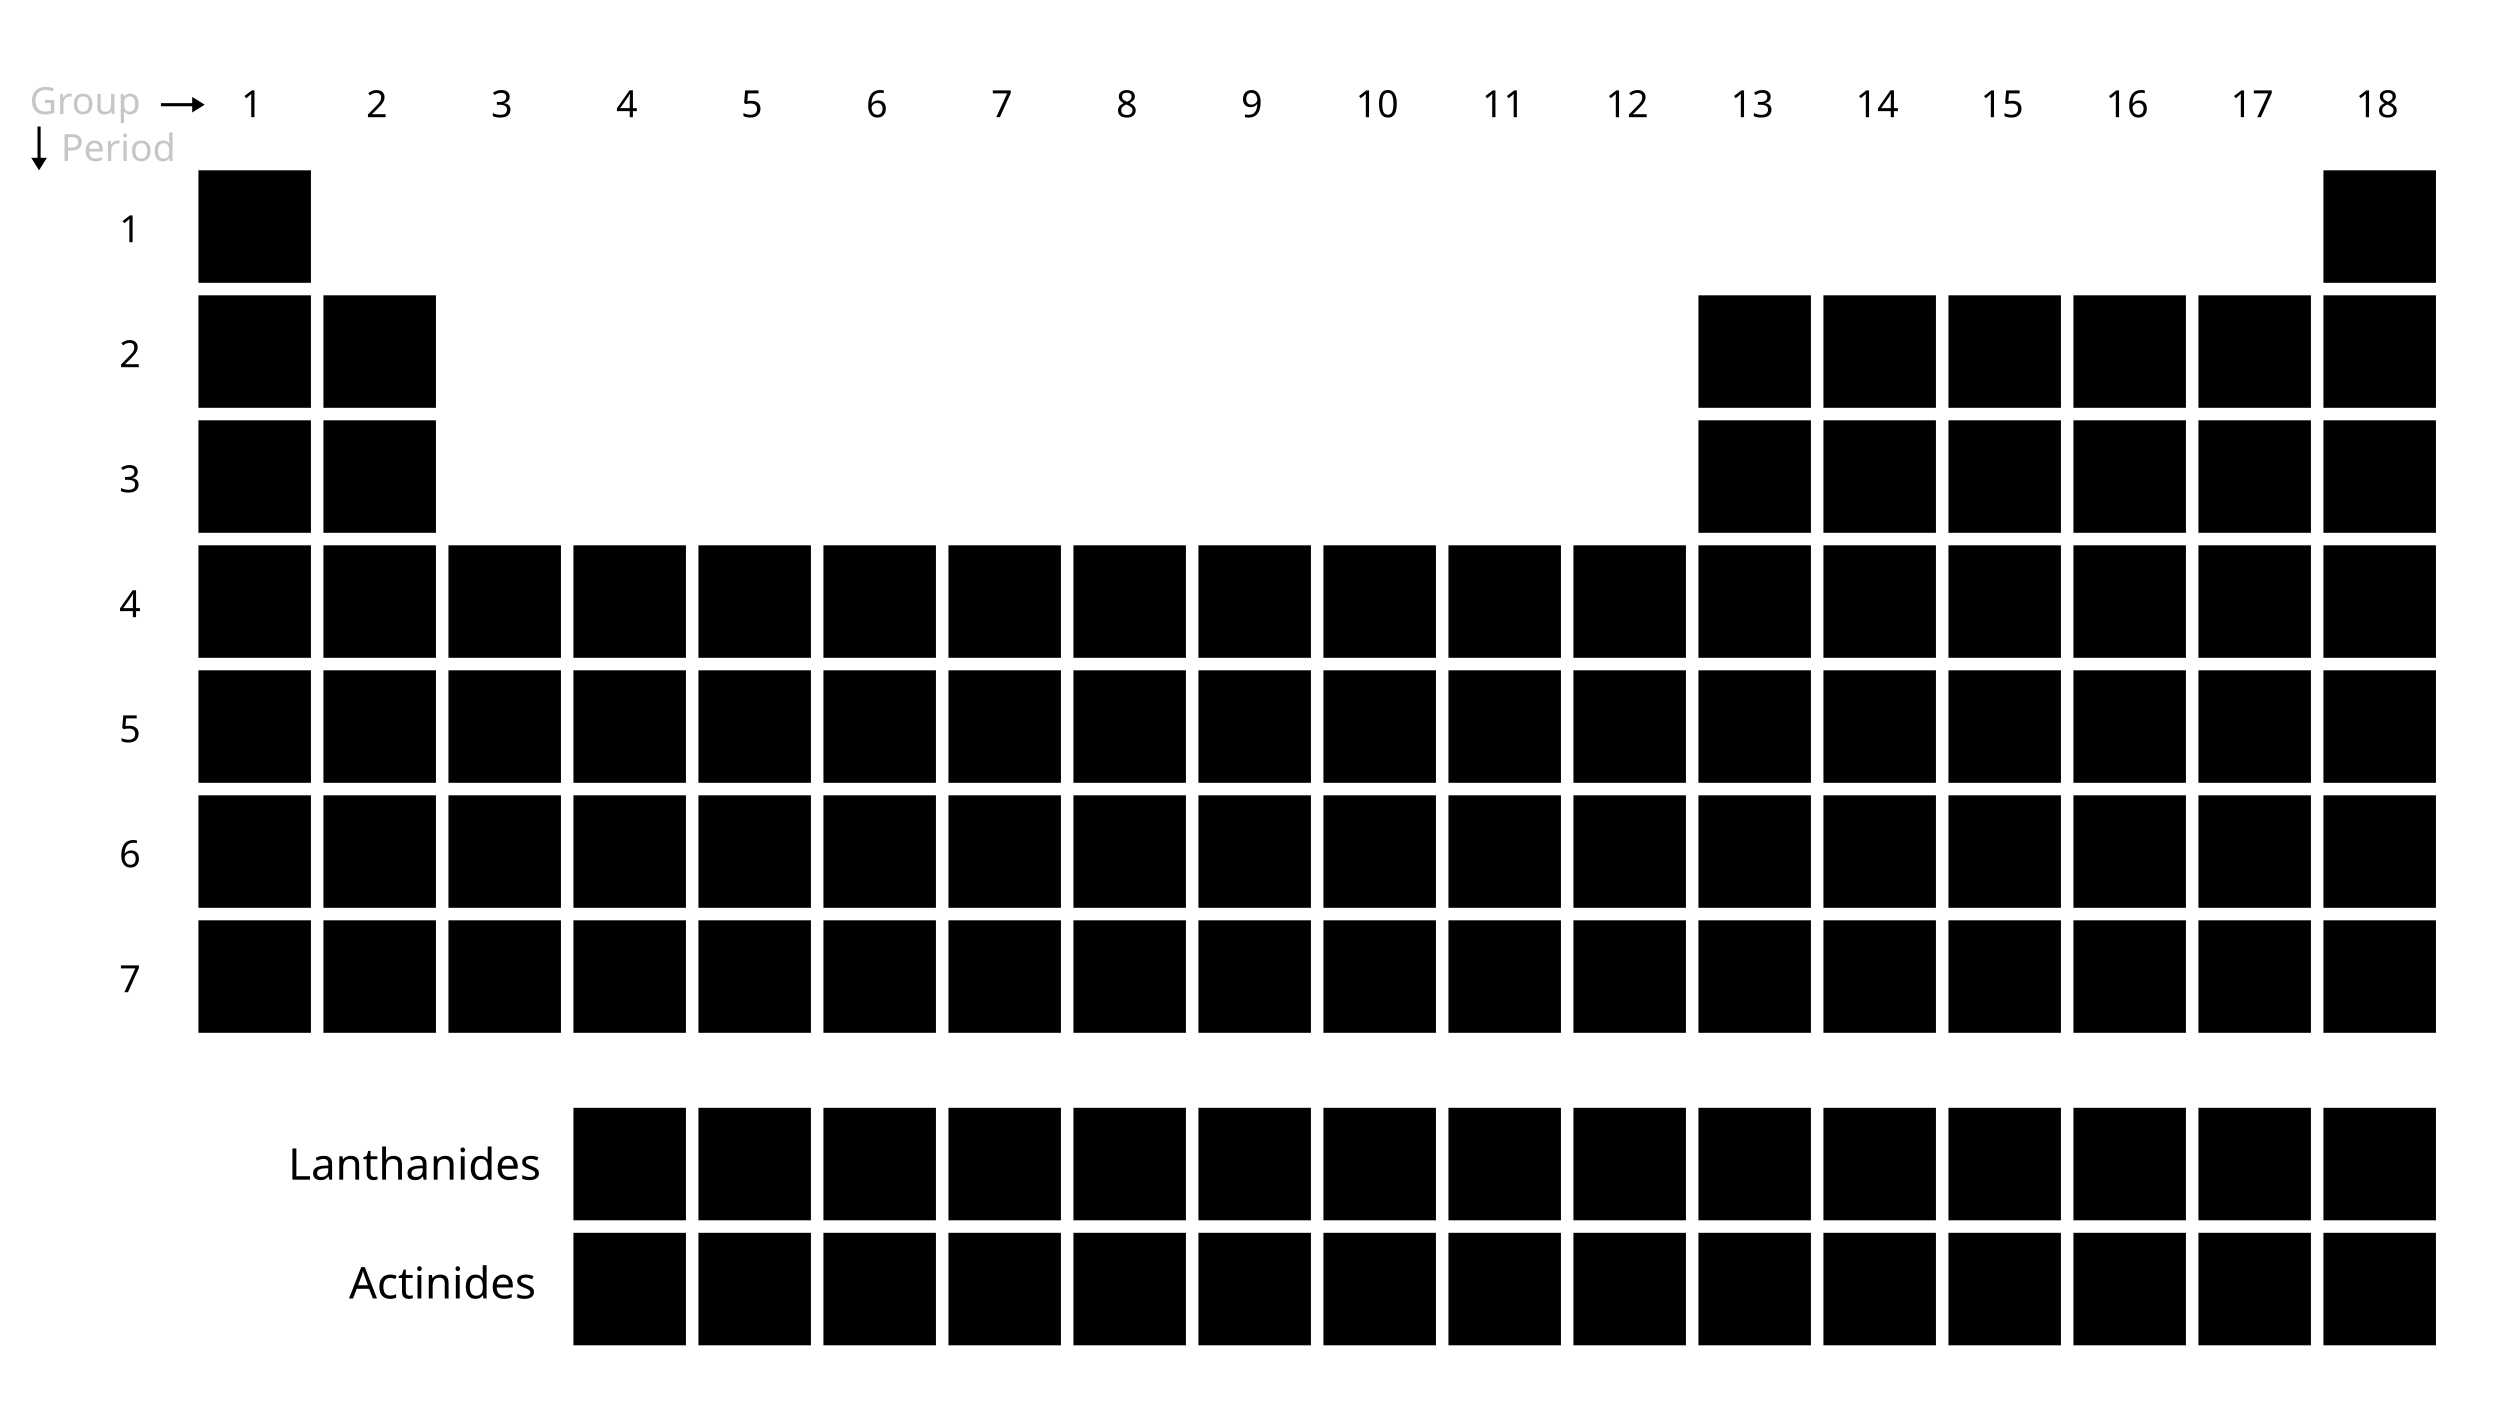
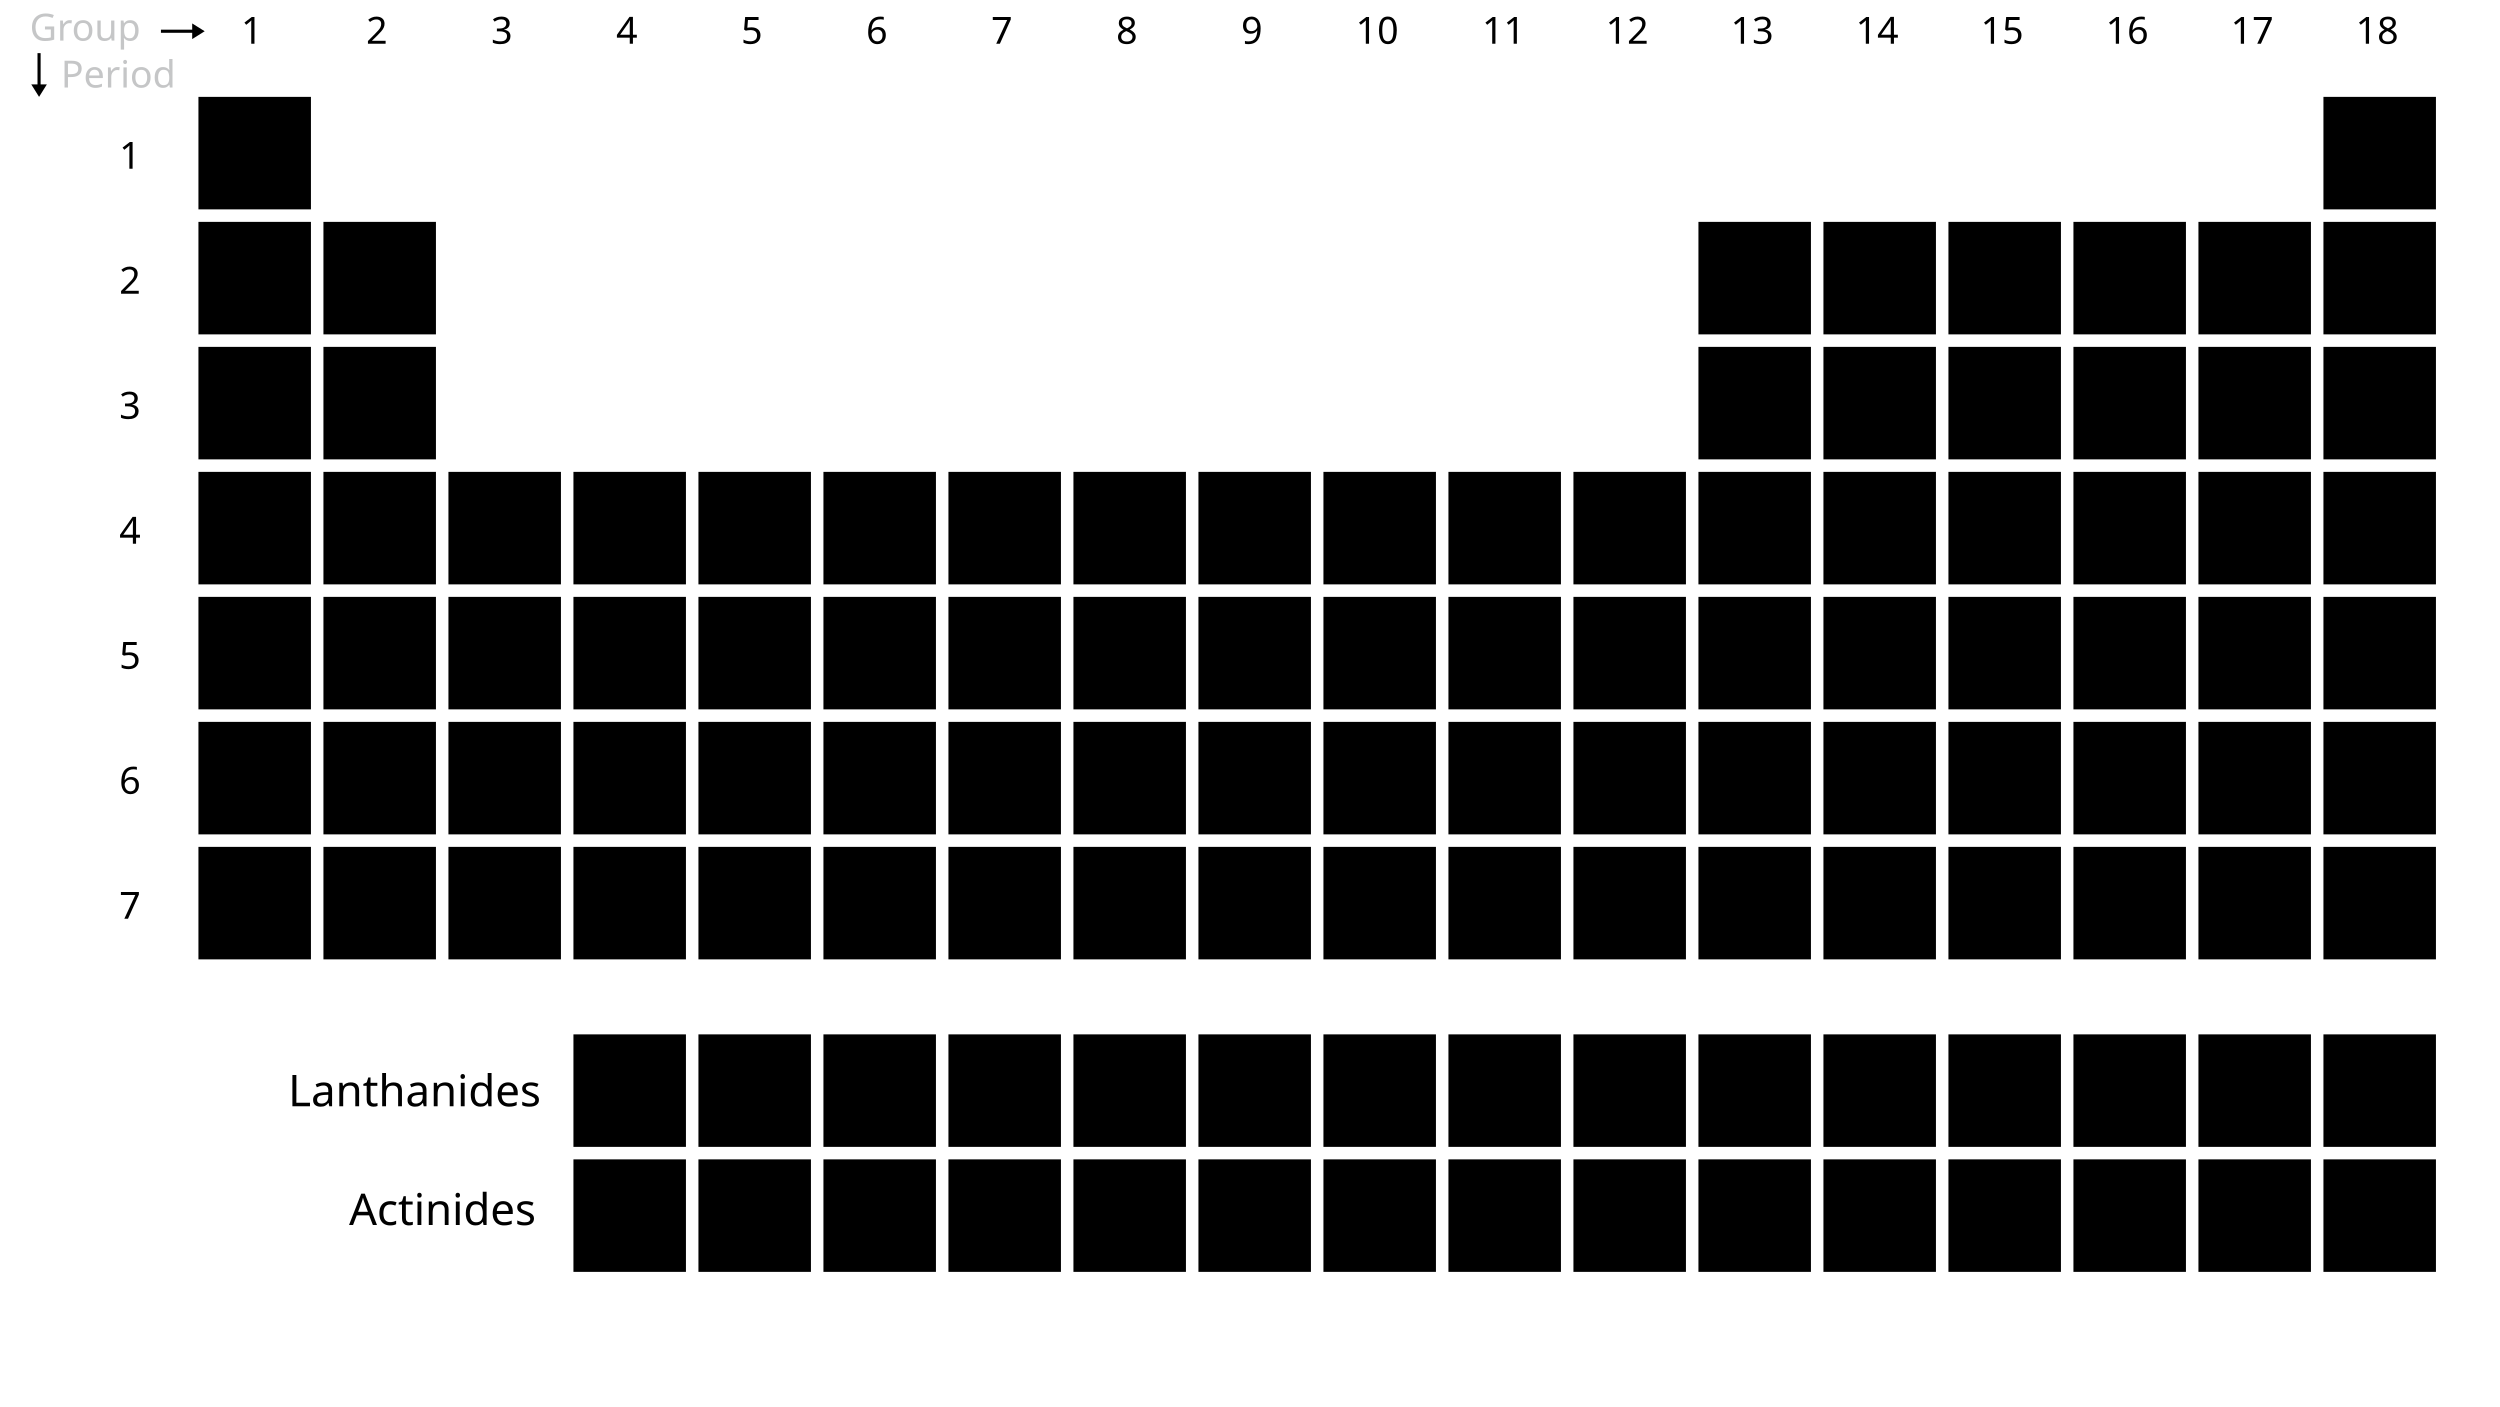
<svg xmlns="http://www.w3.org/2000/svg" version="1.1" id="Layer_1" x="0px" y="0px" viewBox="0 0 800 450" xml:space="preserve">
  <style type="text/css">
	
- 	.funni{fill:#c5c6c7;!important}
+ 	.funni{fill:#c5c6c7!important;}
	.st2{font-family:'ArialMT';}
	.st3{font-size:12px;}
	.st4{font-size:14px;}
	.top{z-index:1000;}
</style>
-   <g transform="translate(-.5,-56.5)">
+   <g transform="translate(-.5,-80)">
    <path class="st0" id="empty" d="M144,387v-36h36v36H144z" />
    <path class="st0" id="empty" d="M144,347v-36h36v36H144z" />
    <g class="top">
      <g id="Unclass" transform="translate(384,387)">
        <path id="Mt" class="Mt Meitnerium" d="M0,0v-36h36V0H0z" />
        <path id="Ds" class="Ds Darmstadtium" d="M40,0v-36h36V0H40z" />
        <path id="Rg" class="Rg Roentgenium" d="M80,0v-36h36V0H80z" />
        <path id="Nh" class="Nh Nihonium" d="M160,0v-36h36V0H160z" />
        <path id="Fl" class="Fl Flerovium" d="M200,0v-36h36V0H200z" />
        <path id="Mc" class="Mc Moscovium" d="M240,0v-36h36V0H240z" />
        <path id="Lv" class="Lv Livermorium" d="M280,0v-36h36V0H280z" />
        <path id="Ts" class="Ts Tennessine" d="M320,0v-36h36V0H320z" />
        <path id="Og" class="Og Oganesson" d="M360,0v-36h36V0H360z" />
      </g>
      <g id="NonMetals">
        <path id="H" class="H Hydrogen" d="M64,147v-36h36v36H64z" />
        <path id="Se" class="Se Selenium" d="M664,267v-36h36v36H664z" />
        <path id="P" class="P Phosphorus" d="M624,227v-36h36v36H624z" />
        <path id="S" class="S Sulfur" d="M664,227v-36h36v36H664z" />
        <path id="C" class="C Carbon" d="M584,187v-36h36v36H584z" />
        <path id="N" class="N Nitrogen" d="M624,187v-36h36v36H624z" />
        <path id="O" class="O Oxygen" d="M664,187v-36h36v36H664z" />
      </g>
      <g id="AlkaliMetals" transform="translate(64)">
        <path id="Fr" class="Fr Francium" d="M0,387v-36h36v36H0z" />
        <path id="Cs" class="Cs Cesium" d="M0,347v-36h36v36H0z" />
        <path id="K" class="K Potassium" d="M0,267v-36h36v36H0z" />
        <path id="Na" class="Na Sodium" d="M0,227v-36h36v36H0z" />
        <path id="Li" class="Li Lithium" d="M0,187v-36h36v36H0z" />
        <path id="Rb" class="Rb Rubidium" d="M0,307v-36h36v36H0z" />
      </g>
      <g id="EarthMetals" transform="translate(104,187)">
        <path id="Be" class="Be Beryllium" d="M0,0v-36h36V0H0z" />
        <path id="Mg" class="Mg Magnesium" d="M0,40V4h36v36H0z" />
        <path id="Ca" class="Ca Calcium" d="M0,80V44h36v36H0z" />
        <path id="Sr" class="Sr Strontium" d="M0,120V84h36v36H0z" />
        <path id="Ba" class="Ba Barium" d="M0,160v-36h36v36H0z" />
        <path id="Ra" class="Ra Radium" d="M0,200v-36h36v36H0z" />
      </g>
      <g id="SemiMetals">
        <path id="B" class="B Boron" d="M544,187v-36h36v36H544z" />
        <path id="Si" class="Si Silicon" d="M584,227v-36h36v36H584z" />
        <path id="Ge" class="Ge Germanium" d="M584,267v-36h36v36H584z" />
        <path id="As" class="As Arsenic" d="M624,267v-36h36v36H624z" />
        <path id="Sb" class="Sb Antimony" d="M624,307v-36h36v36H624z" />
        <path id="Te" class="Te Tellurium" d="M664,307v-36h36v36H664z" />
        <path id="Po" class="Po Polonium" d="M664,347v-36h36v36H664z" />
      </g>
      <g id="Halogens" transform="translate(704,187)">
        <path id="F" class="F Fluorine" d="M0,0v-36h36V0H0z" />
        <path id="Cl" class="Cl Chlorine" d="M0,40V4h36v36H0z" />
        <path id="Br" class="Br Bromine" d="M0,80V44h36v36H0z" />
        <path id="I" class="I Iodine" d="M0,120V84h36v36H0z" />
        <path id="At" class="At Astatine" d="M0,160v-36h36v36H0z" />
      </g>
      <g id="InertGases" transform="translate(744,147)">
        <path id="He" class="He Helium" d="M0,0v-36h36V0H0z" />
        <path id="Ne" class="Ne Neon" d="M0,40V4h36v36H0z" />
        <path id="Ar" class="Ar Argon" d="M0,80V44h36v36H0z" />
        <path id="Kr" class="Kr Krypton" d="M0,120V84h36v36H0z" />
        <path id="Xe" class="Xe Xenon" d="M0,160v-36h36v36H0z" />
        <path id="Rn" class="Rn Radon" d="M0,200v-36h36v36H0z" />
      </g>
      <g id="PTMetals">
        <path id="Al" class="Al Aluminum" d="M544,227v-36h36v36H544z" />
        <path id="Ga" class="Ga Gallium" d="M544,267v-36h36v36H544z" />
        <path id="In" class="In Indium" d="M544,307v-36h36v36H544z" />
        <path id="Tl" class="Tl Thallium" d="M544,347v-36h36v36H544z" />
        <path id="Sn" class="Sn Tin" d="M584,307v-36h36v36H584z" />
        <path id="Pb" class="Pb Lead" d="M584,347v-36h36v36H584z" />
        <path id="Bi" class="Bi Bismuth" d="M624,347v-36h36v36H624z" />
      </g>
      <g id="TransMetals" transform="translate(184,267)">
        <path id="Rf" class="Rf Rutherfordium" d="M0,120V84h36v36H0z" />
        <path id="Db" class="Db Dubnium" d="M40,120V84h36v36H40z" />
        <path id="Sg" class="Sg Seaborgium" d="M80,120V84h36v36H80z" />
        <path id="Bh" class="Bh Bohrium" d="M120,120V84h36v36H120z" />
        <path id="Hs" class="Hs Hassium" d="M160,120V84h36v36H160z" />
        <path id="Cn" class="Cn Copernicium" d="M320,120V84h36v36H320z" />
        <path id="Hf" class="Hf Hafnium" d="M0,80V44h36v36H0z" />
        <path id="Ta" class="Ta Tantalum" d="M40,80V44h36v36H40z" />
        <path id="W" class="W Wolfram" d="M80,80V44h36v36H80z" />
        <path id="Re" class="Re Rhenium" d="M120,80V44h36v36H120z" />
        <path id="Os" class="Os Osmium" d="M160,80V44h36v36H160z" />
        <path id="Ir" class="Ir Iridium" d="M200,80V44h36v36H200z" />
        <path id="Pt" class="Pt Platinum" d="M240,80V44h36v36H240z" />
        <path id="Au" class="Au Gold" d="M280,80V44h36v36H280z" />
        <path id="Hg" class="Hg Mercury" d="M320,80V44h36v36H320z" />
        <path id="Y" class="Y Yttrium" d="M-40,40V4h36v36H-40z" />
        <path id="Zr" class="Zr Zirconium" d="M0,40V4h36v36H0z" />
        <path id="Nb" class="Nb Niobium" d="M40,40V4h36v36H40z" />
        <path id="Mo" class="Mo Molybdenum" d="M80,40V4h36v36H80z" />
        <path id="Tc" class="Tc Technetium" d="M120,40V4h36v36H120z" />
        <path id="Ru" class="Ru Ruthenium" d="M160,40V4h36v36H160z" />
        <path id="Rh" class="Rh Rhodium" d="M200,40V4h36v36H200z" />
        <path id="Pd" class="Pd Palladium" d="M240,40V4h36v36H240z" />
        <path id="Ag" class="Ag Silver" d="M280,40V4h36v36H280z" />
        <path id="Cd" class="Cd Cadmium" d="M320,40V4h36v36H320z" />
        <path id="Sc" class="Sc Scandium" d="M-40,0v-36h36V0H-40z" />
        <path id="Ti" class="Ti Titanium" d="M0,0v-36h36V0H0z" />
        <path id="V" class="V Vanadium" d="M40,0v-36h36V0H40z" />
        <path id="Cr" class="Cr Chromium" d="M80,0v-36h36V0H80z" />
        <path id="Mn" class="Mn Manganese" d="M120,0v-36h36V0H120z" />
        <path id="Fe" class="Fe Iron" d="M160,0v-36h36V0H160z" />
        <path id="Co" class="Co Cobalt" d="M200,0v-36h36V0H200z" />
        <path id="Ni" class="Ni Nickel" d="M240,0v-36h36V0H240z" />
        <path id="Cu" class="Cu Copper" d="M280,0v-36h36V0H280z" />
        <path id="Zn" class="Zn Zinc" d="M320,0v-36h36V0H320z" />
      </g>
      <g id="Lanths" transform="translate(184,447)">
        <path id="La" class="La Lanthanum" d="M0,0v-36h36V0H0z" />
        <path id="Ce" class="Ce Cerium" d="M40,0v-36h36V0H40z" />
        <path id="Pr" class="Pr Praseodymium" d="M80,0v-36h36V0H80z" />
        <path id="Nd" class="Nd Neodymium" d="M120,0v-36h36V0H120z" />
        <path id="Pm" class="Pm Promethium" d="M160,0v-36h36V0H160z" />
        <path id="Sm" class="Sm Samarium" d="M200,0v-36h36V0H200z" />
        <path id="Eu" class="Eu Europium" d="M240,0v-36h36V0H240z" />
        <path id="Gd" class="Gd Gadolinium" d="M280,0v-36h36V0H280z" />
        <path id="Tb" class="Tb Terbium" d="M320,0v-36h36V0H320z" />
        <path id="Dy" class="Dy Dysprosium" d="M360,0v-36h36V0H360z" />
        <path id="Ho" class="Ho Holmium" d="M400,0v-36h36V0H400z" />
        <path id="Er" class="Er Erbium" d="M440,0v-36h36V0H440z" />
        <path id="Tm" class="Tm Thulium" d="M480,0v-36h36V0H480z" />
        <path id="Yb" class="Yb Ytterbium" d="M520,0v-36h36V0H520z" />
        <path id="Lu" class="Lu Lutetium" d="M560,0v-36h36V0H560z" />
      </g>
      <g id="Actins" transform="translate(184,487)">
        <path id="Ac" class="Ac Actinium" d="M0,0v-36h36V0H0z" />
        <path id="Th" class="Th Thorium" d="M40,0v-36h36V0H40z" />
        <path id="Pa" class="Pa Protactinium" d="M80,0v-36h36V0H80z" />
        <path id="U" class="U Uranium" d="M120,0v-36h36V0H120z" />
        <path id="Np" class="Np Neptunium" d="M160,0v-36h36V0H160z" />
        <path id="Pu" class="Pu Plutonium" d="M200,0v-36h36V0H200z" />
        <path id="Am" class="Am Americium" d="M240,0v-36h36V0H240z" />
        <path id="Cm" class="Cm Curium" d="M280,0v-36h36V0H280z" />
        <path id="Bk" class="Bk Berkelium" d="M320,0v-36h36V0H320z" />
        <path id="Cf" class="Cf Californium" d="M360,0v-36h36V0H360z" />
        <path id="Es" class="Es Einsteinium" d="M400,0v-36h36V0H400z" />
        <path id="Fm" class="Fm Fermium" d="M440,0v-36h36V0H440z" />
        <path id="Md" class="Md Mendelevium" d="M480,0v-36h36V0H480z" />
        <path id="No" class="No Nobelium" d="M520,0v-36h36V0H520z" />
        <path id="Lr" class="Lr Lawrencium" d="M560,0v-36h36V0H560z" />
      </g>
    </g>
    <g>
      <text transform="matrix(1 0 0 1 77.6631 94)" class="st2 st3">1</text>
      <text transform="matrix(1 0 0 1 117.6631 94)" class="st2 st3">2</text>
      <text transform="matrix(1 0 0 1 157.6631 94)" class="st2 st3">3</text>
      <text transform="matrix(1 0 0 1 197.6631 94)" class="st2 st3">4</text>
      <text transform="matrix(1 0 0 1 237.6631 94)" class="st2 st3">5</text>
      <text transform="matrix(1 0 0 1 277.6631 94)" class="st2 st3">6</text>
      <text transform="matrix(1 0 0 1 317.6631 94)" class="st2 st3">7</text>
      <text transform="matrix(1 0 0 1 357.6631 94)" class="st2 st3">8</text>
      <text transform="matrix(1 0 0 1 397.6631 94)" class="st2 st3">9</text>
      <text transform="matrix(1 0 0 1 434.3262 94)" class="st2 st3">10</text>
      <text transform="matrix(1 0 0 1 474.7715 94)" class="st2 st3">11</text>
      <text transform="matrix(1 0 0 1 514.3262 94)" class="st2 st3">12</text>
      <text transform="matrix(1 0 0 1 554.3262 94)" class="st2 st3">13</text>
      <text transform="matrix(1 0 0 1 594.3262 94)" class="st2 st3">14</text>
      <text transform="matrix(1 0 0 1 634.3262 94)" class="st2 st3">15</text>
      <text transform="matrix(1 0 0 1 674.3262 94)" class="st2 st3">16</text>
      <text transform="matrix(1 0 0 1 714.3262 94)" class="st2 st3">17</text>
      <text transform="matrix(1 0 0 1 754.3262 94)" class="st2 st3">18</text>
      <text transform="matrix(1 0 0 1 38.6631 134)" class="st2 st3">1</text>
      <text transform="matrix(1 0 0 1 38.6631 174)" class="st2 st3">2</text>
      <text transform="matrix(1 0 0 1 38.6631 214)" class="st2 st3">3</text>
      <text transform="matrix(1 0 0 1 38.6631 254)" class="st2 st3">4</text>
      <text transform="matrix(1 0 0 1 38.6631 294)" class="st2 st3">5</text>
      <text transform="matrix(1 0 0 1 38.6631 334)" class="st2 st3">6</text>
      <text transform="matrix(1 0 0 1 38.6631 374)" class="st2 st3">7</text>
      <g id="elementText">
        <text transform="matrix(1 0 0 1 758.6631 125)" class="st2 st3">2</text>
        <text transform="matrix(1 0 0 1 78.6631 125)" class="st2 st3">1</text>
        <text transform="matrix(1 0 0 1 754.3301 141)" class="st2 st3">He</text>
        <text transform="matrix(1 0 0 1 77.667 141)" class="st2 st3">H</text>
        <text transform="matrix(1 0 0 1 118.6631 165)" class="st2 st3">4</text>
        <text transform="matrix(1 0 0 1 558.6631 165)" class="st2 st3">5</text>
        <text transform="matrix(1 0 0 1 598.6631 165)" class="st2 st3">6</text>
        <text transform="matrix(1 0 0 1 638.6631 165)" class="st2 st3">7</text>
        <text transform="matrix(1 0 0 1 678.6631 165)" class="st2 st3">8</text>
        <text transform="matrix(1 0 0 1 718.6631 165)" class="st2 st3">9</text>
        <text transform="matrix(1 0 0 1 755.3262 165)" class="st2 st3">10</text>
        <text transform="matrix(1 0 0 1 78.6631 165)" class="st2 st3">3</text>
        <text transform="matrix(1 0 0 1 114.6611 181)" class="st2 st3">Be</text>
        <text transform="matrix(1 0 0 1 557.998 181)" class="st2 st3">B</text>
        <text transform="matrix(1 0 0 1 597.667 181)" class="st2 st3">C</text>
        <text transform="matrix(1 0 0 1 637.667 181)" class="st2 st3">N</text>
        <text transform="matrix(1 0 0 1 677.333 181)" class="st2 st3">O</text>
        <text transform="matrix(1 0 0 1 718.335 181)" class="st2 st3">F</text>
        <text transform="matrix(1 0 0 1 754.3301 181)" class="st2 st3">Ne</text>
        <text transform="matrix(1 0 0 1 77.3301 181)" class="st2 st3">Li</text>
        <text transform="matrix(1 0 0 1 115.3262 205)" class="st2 st3">12</text>
        <text transform="matrix(1 0 0 1 555.3262 205)" class="st2 st3">13</text>
        <text transform="matrix(1 0 0 1 595.3262 205)" class="st2 st3">14</text>
        <text transform="matrix(1 0 0 1 635.3262 205)" class="st2 st3">15</text>
        <text transform="matrix(1 0 0 1 675.3262 205)" class="st2 st3">16</text>
        <text transform="matrix(1 0 0 1 715.3262 205)" class="st2 st3">17</text>
        <text transform="matrix(1 0 0 1 755.3262 205)" class="st2 st3">18</text>
        <text transform="matrix(1 0 0 1 75.7715 205)" class="st2 st3">11</text>
        <text transform="matrix(1 0 0 1 113.665 221)" class="st2 st3">Mg</text>
        <text transform="matrix(1 0 0 1 556.665 221)" class="st2 st3">Al</text>
        <text transform="matrix(1 0 0 1 596.665 221)" class="st2 st3">Si</text>
        <text transform="matrix(1 0 0 1 637.998 221)" class="st2 st3">P</text>
        <text transform="matrix(1 0 0 1 677.998 221)" class="st2 st3">S</text>
        <text transform="matrix(1 0 0 1 716.334 221)" class="st2 st3">Cl</text>
        <text transform="matrix(1 0 0 1 756 221)" class="st2 st3">Ar</text>
        <text transform="matrix(1 0 0 1 74.3301 221)" class="st2 st3">Na</text>
        <text transform="matrix(1 0 0 1 115.3262 245)" class="st2 st3">20</text>
        <text transform="matrix(1 0 0 1 155.3262 245)" class="st2 st3">21</text>
        <text transform="matrix(1 0 0 1 195.3262 245)" class="st2 st3">22</text>
        <text transform="matrix(1 0 0 1 235.3262 245)" class="st2 st3">23</text>
        <text transform="matrix(1 0 0 1 275.3262 245)" class="st2 st3">24</text>
        <text transform="matrix(1 0 0 1 315.3262 245)" class="st2 st3">25</text>
        <text transform="matrix(1 0 0 1 355.3262 245)" class="st2 st3">26</text>
        <text transform="matrix(1 0 0 1 395.3262 245)" class="st2 st3">27</text>
        <text transform="matrix(1 0 0 1 435.3262 245)" class="st2 st3">28</text>
        <text transform="matrix(1 0 0 1 475.3262 245)" class="st2 st3">29</text>
        <text transform="matrix(1 0 0 1 515.3262 245)" class="st2 st3">30</text>
        <text transform="matrix(1 0 0 1 555.3262 245)" class="st2 st3">31</text>
        <text transform="matrix(1 0 0 1 595.3262 245)" class="st2 st3">32</text>
        <text transform="matrix(1 0 0 1 635.3262 245)" class="st2 st3">33</text>
        <text transform="matrix(1 0 0 1 675.3262 245)" class="st2 st3">34</text>
        <text transform="matrix(1 0 0 1 715.3262 245)" class="st2 st3">35</text>
        <text transform="matrix(1 0 0 1 755.3262 245)" class="st2 st3">36</text>
        <text transform="matrix(1 0 0 1 75.3262 245)" class="st2 st3">19</text>
        <text transform="matrix(1 0 0 1 114.3301 261)" class="st2 st3">Ca</text>
        <text transform="matrix(1 0 0 1 154.998 261)" class="st2 st3">Sc</text>
        <text transform="matrix(1 0 0 1 197.2246 261)" class="st2 st3">Ti</text>
        <text transform="matrix(1 0 0 1 237.998 261)" class="st2 st3">V</text>
        <text transform="matrix(1 0 0 1 275.6689 261)" class="st2 st3">Cr</text>
        <text transform="matrix(1 0 0 1 313.665 261)" class="st2 st3">Mn</text>
        <text transform="matrix(1 0 0 1 354.998 261)" class="st2 st3">Fe</text>
        <text transform="matrix(1 0 0 1 394.3301 261)" class="st2 st3">Co</text>
        <text transform="matrix(1 0 0 1 436.334 261)" class="st2 st3">Ni</text>
        <text transform="matrix(1 0 0 1 474.3301 261)" class="st2 st3">Cu</text>
        <text transform="matrix(1 0 0 1 514.998 261)" class="st2 st3">Zn</text>
        <text transform="matrix(1 0 0 1 553.9961 261)" class="st2 st3">Ga</text>
        <text transform="matrix(1 0 0 1 593.9961 261)" class="st2 st3">Ge</text>
        <text transform="matrix(1 0 0 1 634.998 261)" class="st2 st3">As</text>
        <text transform="matrix(1 0 0 1 674.6611 261)" class="st2 st3">Se</text>
        <text transform="matrix(1 0 0 1 716 261)" class="st2 st3">Br</text>
        <text transform="matrix(1 0 0 1 756 261)" class="st2 st3">Kr</text>
        <text transform="matrix(1 0 0 1 77.998 261)" class="st2 st3">K</text>
        <text transform="matrix(1 0 0 1 115.3262 285)" class="st2 st3">38</text>
        <text transform="matrix(1 0 0 1 155.3262 285)" class="st2 st3">39</text>
        <text transform="matrix(1 0 0 1 195.3262 285)" class="st2 st3">40</text>
        <text transform="matrix(1 0 0 1 235.3262 285)" class="st2 st3">41</text>
        <text transform="matrix(1 0 0 1 275.3262 285)" class="st2 st3">42</text>
        <text transform="matrix(1 0 0 1 315.3262 285)" class="st2 st3">43</text>
        <text transform="matrix(1 0 0 1 355.3262 285)" class="st2 st3">44</text>
        <text transform="matrix(1 0 0 1 395.3262 285)" class="st2 st3">45</text>
        <text transform="matrix(1 0 0 1 435.3262 285)" class="st2 st3">46</text>
        <text transform="matrix(1 0 0 1 475.3262 285)" class="st2 st3">47</text>
        <text transform="matrix(1 0 0 1 515.3262 285)" class="st2 st3">48</text>
        <text transform="matrix(1 0 0 1 555.3262 285)" class="st2 st3">49</text>
        <text transform="matrix(1 0 0 1 595.3262 285)" class="st2 st3">50</text>
        <text transform="matrix(1 0 0 1 635.3262 285)" class="st2 st3">51</text>
        <text transform="matrix(1 0 0 1 675.3262 285)" class="st2 st3">52</text>
        <text transform="matrix(1 0 0 1 715.3262 285)" class="st2 st3">53</text>
        <text transform="matrix(1 0 0 1 755.3262 285)" class="st2 st3">54</text>
        <text transform="matrix(1 0 0 1 75.3262 285)" class="st2 st3">37</text>
        <text transform="matrix(1 0 0 1 474.6611 301)" class="st2 st3">Ag</text>
        <text transform="matrix(1 0 0 1 116 301)" class="st2 st3">Sr</text>
        <text transform="matrix(1 0 0 1 157.998 301)" class="st2 st3">Y</text>
        <text transform="matrix(1 0 0 1 196.3369 301)" class="st2 st3">Zr</text>
        <text transform="matrix(1 0 0 1 234.3301 301)" class="st2 st3">Nb</text>
        <text transform="matrix(1 0 0 1 273.665 301)" class="st2 st3">Mo</text>
        <text transform="matrix(1 0 0 1 316 301)" class="st2 st3">Tc</text>
        <text transform="matrix(1 0 0 1 354.3301 301)" class="st2 st3">Ru</text>
        <text transform="matrix(1 0 0 1 394.3301 301)" class="st2 st3">Rh</text>
        <text transform="matrix(1 0 0 1 434.6611 301)" class="st2 st3">Pd</text>
        <text transform="matrix(1 0 0 1 514.3301 301)" class="st2 st3">Cd</text>
        <text transform="matrix(1 0 0 1 556.9961 301)" class="st2 st3">In</text>
        <text transform="matrix(1 0 0 1 594.6611 301)" class="st2 st3">Sn</text>
        <text transform="matrix(1 0 0 1 634.6611 301)" class="st2 st3">Sb</text>
        <text transform="matrix(1 0 0 1 675.6631 301)" class="st2 st3">Te</text>
        <text transform="matrix(1 0 0 1 720.333 301)" class="st2 st3">I</text>
        <text transform="matrix(1 0 0 1 754.6611 301)" class="st2 st3">Xe</text>
        <text transform="matrix(1 0 0 1 74.3301 301)" class="st2 st3">Rb</text>
        <text transform="matrix(1 0 0 1 115.3262 325)" class="st2 st3">56</text>
        <text transform="matrix(1 0 0 1 195.3262 325)" class="st2 st3">72</text>
        <text transform="matrix(1 0 0 1 235.3262 325)" class="st2 st3">73</text>
        <text transform="matrix(1 0 0 1 275.3262 325)" class="st2 st3">74</text>
        <text transform="matrix(1 0 0 1 315.3262 325)" class="st2 st3">75</text>
        <text transform="matrix(1 0 0 1 355.3262 325)" class="st2 st3">76</text>
        <text transform="matrix(1 0 0 1 395.3262 325)" class="st2 st3">77</text>
        <text transform="matrix(1 0 0 1 435.3262 325)" class="st2 st3">78</text>
        <text transform="matrix(1 0 0 1 475.3262 325)" class="st2 st3">79</text>
        <text transform="matrix(1 0 0 1 515.3262 325)" class="st2 st3">80</text>
        <text transform="matrix(1 0 0 1 555.3262 325)" class="st2 st3">81</text>
        <text transform="matrix(1 0 0 1 595.3262 325)" class="st2 st3">82</text>
        <text transform="matrix(1 0 0 1 635.3262 325)" class="st2 st3">83</text>
        <text transform="matrix(1 0 0 1 675.3262 325)" class="st2 st3">84</text>
        <text transform="matrix(1 0 0 1 715.3262 325)" class="st2 st3">85</text>
        <text transform="matrix(1 0 0 1 755.3262 325)" class="st2 st3">86</text>
        <text transform="matrix(1 0 0 1 75.3262 325)" class="st2 st3">55</text>
        <text transform="matrix(1 0 0 1 114.6611 341)" class="st2 st3">Ba</text>
        <text transform="matrix(1 0 0 1 196 341)" class="st2 st3">Hf</text>
        <text transform="matrix(1 0 0 1 235.6631 341)" class="st2 st3">Ta</text>
        <text transform="matrix(1 0 0 1 276.3369 341)" class="st2 st3">W</text>
        <text transform="matrix(1 0 0 1 314.3301 341)" class="st2 st3">Re</text>
        <text transform="matrix(1 0 0 1 354.333 341)" class="st2 st3">Os</text>
        <text transform="matrix(1 0 0 1 398.335 341)" class="st2 st3">Ir</text>
        <text transform="matrix(1 0 0 1 436.3311 341)" class="st2 st3">Pt</text>
        <text transform="matrix(1 0 0 1 474.6611 341)" class="st2 st3">Au</text>
        <text transform="matrix(1 0 0 1 514.3301 341)" class="st2 st3">Hg</text>
        <text transform="matrix(1 0 0 1 557.002 341)" class="st2 st3">Tl</text>
        <text transform="matrix(1 0 0 1 594.6611 341)" class="st2 st3">Pb</text>
        <text transform="matrix(1 0 0 1 636.665 341)" class="st2 st3">Bi</text>
        <text transform="matrix(1 0 0 1 674.6611 341)" class="st2 st3">Po</text>
        <text transform="matrix(1 0 0 1 716.3311 341)" class="st2 st3">At</text>
        <text transform="matrix(1 0 0 1 754.3301 341)" class="st2 st3">Rn</text>
        <text transform="matrix(1 0 0 1 74.667 341)" class="st2 st3">Cs</text>
        <text transform="matrix(1 0 0 1 115.3262 365)" class="st2 st3">88</text>
        <text transform="matrix(1 0 0 1 191.9893 365)" class="st2 st3">104</text>
        <text transform="matrix(1 0 0 1 231.9893 365)" class="st2 st3">105</text>
        <text transform="matrix(1 0 0 1 271.9893 365)" class="st2 st3">106</text>
        <text transform="matrix(1 0 0 1 311.9893 365)" class="st2 st3">107</text>
        <text transform="matrix(1 0 0 1 351.9893 365)" class="st2 st3">108</text>
        <text transform="matrix(1 0 0 1 391.9893 365)" class="st2 st3">109</text>
        <text transform="matrix(1 0 0 1 432.4346 365)" class="st2 st3">110</text>
        <text transform="matrix(1 0 0 1 472.8799 365)" class="st2 st3">111</text>
        <text transform="matrix(1 0 0 1 512.4346 365)" class="st2 st3">112</text>
        <text transform="matrix(1 0 0 1 552.4346 365)" class="st2 st3">113</text>
        <text transform="matrix(1 0 0 1 592.4346 365)" class="st2 st3">114</text>
        <text transform="matrix(1 0 0 1 632.4346 365)" class="st2 st3">115</text>
        <text transform="matrix(1 0 0 1 672.4346 365)" class="st2 st3">116</text>
        <text transform="matrix(1 0 0 1 712.4346 365)" class="st2 st3">117</text>
        <text transform="matrix(1 0 0 1 752.4346 365)" class="st2 st3">118</text>
        <text transform="matrix(1 0 0 1 75.3262 365)" class="st2 st3">87</text>
        <text transform="matrix(1 0 0 1 274.6611 381)" class="st2 st3">Sg</text>
        <text transform="matrix(1 0 0 1 474.3301 381)" class="st2 st3">Rg</text>
        <text transform="matrix(1 0 0 1 596.9932 381)" class="st2 st3">Fl</text>
        <text transform="matrix(1 0 0 1 634.9932 381)" class="st2 st3">Mc</text>
        <text transform="matrix(1 0 0 1 114.3301 381)" class="st2 st3">Ra</text>
        <text transform="matrix(1 0 0 1 196 381)" class="st2 st3">Rf</text>
        <text transform="matrix(1 0 0 1 234.3301 381)" class="st2 st3">Db</text>
        <text transform="matrix(1 0 0 1 314.6611 381)" class="st2 st3">Bh</text>
        <text transform="matrix(1 0 0 1 354.667 381)" class="st2 st3">Hs</text>
        <text transform="matrix(1 0 0 1 395.335 381)" class="st2 st3">Mt</text>
        <text transform="matrix(1 0 0 1 434.667 381)" class="st2 st3">Ds</text>
        <text transform="matrix(1 0 0 1 514.3301 381)" class="st2 st3">Cn</text>
        <text transform="matrix(1 0 0 1 554.6631 381)" class="st2 st3">Nh</text>
        <text transform="matrix(1 0 0 1 675.9932 381)" class="st2 st3">Lv</text>
        <text transform="matrix(1 0 0 1 716.3301 381)" class="st2 st3">Ts</text>
        <text transform="matrix(1 0 0 1 754.9932 381)" class="st2 st3">Og</text>
        <text transform="matrix(1 0 0 1 76.3369 381)" class="st2 st3">Fr</text>
        <text transform="matrix(1 0 0 1 195.3262 425)" class="st2 st3">57</text>
        <text transform="matrix(1 0 0 1 235.3262 425)" class="st2 st3">58</text>
        <text transform="matrix(1 0 0 1 275.3262 425)" class="st2 st3">59</text>
        <text transform="matrix(1 0 0 1 315.3262 425)" class="st2 st3">60</text>
        <text transform="matrix(1 0 0 1 355.3262 425)" class="st2 st3">61</text>
        <text transform="matrix(1 0 0 1 395.3262 425)" class="st2 st3">62</text>
        <text transform="matrix(1 0 0 1 435.3262 425)" class="st2 st3">63</text>
        <text transform="matrix(1 0 0 1 475.3262 425)" class="st2 st3">64</text>
        <text transform="matrix(1 0 0 1 515.3262 425)" class="st2 st3">65</text>
        <text transform="matrix(1 0 0 1 555.3262 425)" class="st2 st3">66</text>
        <text transform="matrix(1 0 0 1 595.3262 425)" class="st2 st3">67</text>
        <text transform="matrix(1 0 0 1 635.3262 425)" class="st2 st3">68</text>
        <text transform="matrix(1 0 0 1 675.3262 425)" class="st2 st3">69</text>
        <text transform="matrix(1 0 0 1 715.3262 425)" class="st2 st3">70</text>
        <text transform="matrix(1 0 0 1 755.3262 425)" class="st2 st3">71</text>
        <text transform="matrix(1 0 0 1 554.667 441)" class="st2 st3">Dy</text>
        <text transform="matrix(1 0 0 1 195.3262 441)" class="st2 st3">La</text>
        <text transform="matrix(1 0 0 1 234.3301 441)" class="st2 st3">Ce</text>
        <text transform="matrix(1 0 0 1 276 441)" class="st2 st3">Pr</text>
        <text transform="matrix(1 0 0 1 314.3301 441)" class="st2 st3">Nd</text>
        <text transform="matrix(1 0 0 1 353 441)" class="st2 st3">Pm</text>
        <text transform="matrix(1 0 0 1 393 441)" class="st2 st3">Sm</text>
        <text transform="matrix(1 0 0 1 434.6611 441)" class="st2 st3">Eu</text>
        <text transform="matrix(1 0 0 1 473.9961 441)" class="st2 st3">Gd</text>
        <text transform="matrix(1 0 0 1 514.998 441)" class="st2 st3">Tb</text>
        <text transform="matrix(1 0 0 1 594.3301 441)" class="st2 st3">Ho</text>
        <text transform="matrix(1 0 0 1 636 441)" class="st2 st3">Er</text>
        <text transform="matrix(1 0 0 1 673.3369 441)" class="st2 st3">Tm</text>
        <text transform="matrix(1 0 0 1 714.6611 441)" class="st2 st3">Yb</text>
        <text transform="matrix(1 0 0 1 755.3262 441)" class="st2 st3">Lu</text>
        <text transform="matrix(1 0 0 1 195.3262 465)" class="st2 st3">89</text>
        <text transform="matrix(1 0 0 1 235.3262 465)" class="st2 st3">90</text>
        <text transform="matrix(1 0 0 1 275.3262 465)" class="st2 st3">91</text>
        <text transform="matrix(1 0 0 1 315.3262 465)" class="st2 st3">92</text>
        <text transform="matrix(1 0 0 1 355.3262 465)" class="st2 st3">93</text>
        <text transform="matrix(1 0 0 1 395.3262 465)" class="st2 st3">94</text>
        <text transform="matrix(1 0 0 1 435.3262 465)" class="st2 st3">95</text>
        <text transform="matrix(1 0 0 1 475.3262 465)" class="st2 st3">96</text>
        <text transform="matrix(1 0 0 1 515.3262 465)" class="st2 st3">97</text>
        <text transform="matrix(1 0 0 1 555.3262 465)" class="st2 st3">98</text>
        <text transform="matrix(1 0 0 1 595.3262 465)" class="st2 st3">99</text>
        <text transform="matrix(1 0 0 1 631.9893 465)" class="st2 st3">100</text>
        <text transform="matrix(1 0 0 1 671.9893 465)" class="st2 st3">101</text>
        <text transform="matrix(1 0 0 1 711.9893 465)" class="st2 st3">102</text>
        <text transform="matrix(1 0 0 1 751.9893 465)" class="st2 st3">103</text>
        <text transform="matrix(1 0 0 1 194.998 481)" class="st2 st3">Ac</text>
        <text transform="matrix(1 0 0 1 234.998 481)" class="st2 st3">Th</text>
        <text transform="matrix(1 0 0 1 274.6611 481)" class="st2 st3">Pa</text>
        <text transform="matrix(1 0 0 1 317.667 481)" class="st2 st3">U</text>
        <text transform="matrix(1 0 0 1 354.3301 481)" class="st2 st3">Np</text>
        <text transform="matrix(1 0 0 1 394.6611 481)" class="st2 st3">Pu</text>
        <text transform="matrix(1 0 0 1 433 481)" class="st2 st3">Am</text>
        <text transform="matrix(1 0 0 1 472.6689 481)" class="st2 st3">Cm</text>
        <text transform="matrix(1 0 0 1 514.998 481)" class="st2 st3">Bk</text>
        <text transform="matrix(1 0 0 1 556 481)" class="st2 st3">Cf</text>
        <text transform="matrix(1 0 0 1 594.998 481)" class="st2 st3">Es</text>
        <text transform="matrix(1 0 0 1 633.3369 481)" class="st2 st3">Fm</text>
        <text transform="matrix(1 0 0 1 673.665 481)" class="st2 st3">Md</text>
        <text transform="matrix(1 0 0 1 714.3301 481)" class="st2 st3">No</text>
        <text transform="matrix(1 0 0 1 756.665 481)" class="st2 st3">Lr</text>
        <text transform="matrix(1 0 0 1 10 93)" class="st2 st3 funni" id="titleText">Group</text>
        <text transform="matrix(1 0 0 1 20 108)" class="st2 st3 funni" id="titleText">Period</text>
      </g>
      <g>
        <text transform="matrix(1 0 0 1 92.7109 434)" class="st2 st4">Lanthanides</text>
        <text transform="matrix(1 0 0 1 112.1934 472)" class="st2 st4">Actinides</text>
      </g>
    </g>
    <path d="M11.5,97h1v10h-2l2.5,4l2.5-4h-2V97" />
    <path d="M52,88.5v1h10v-2l4,2.5l-4,2.5v-2H52" />
  </g>
</svg>
